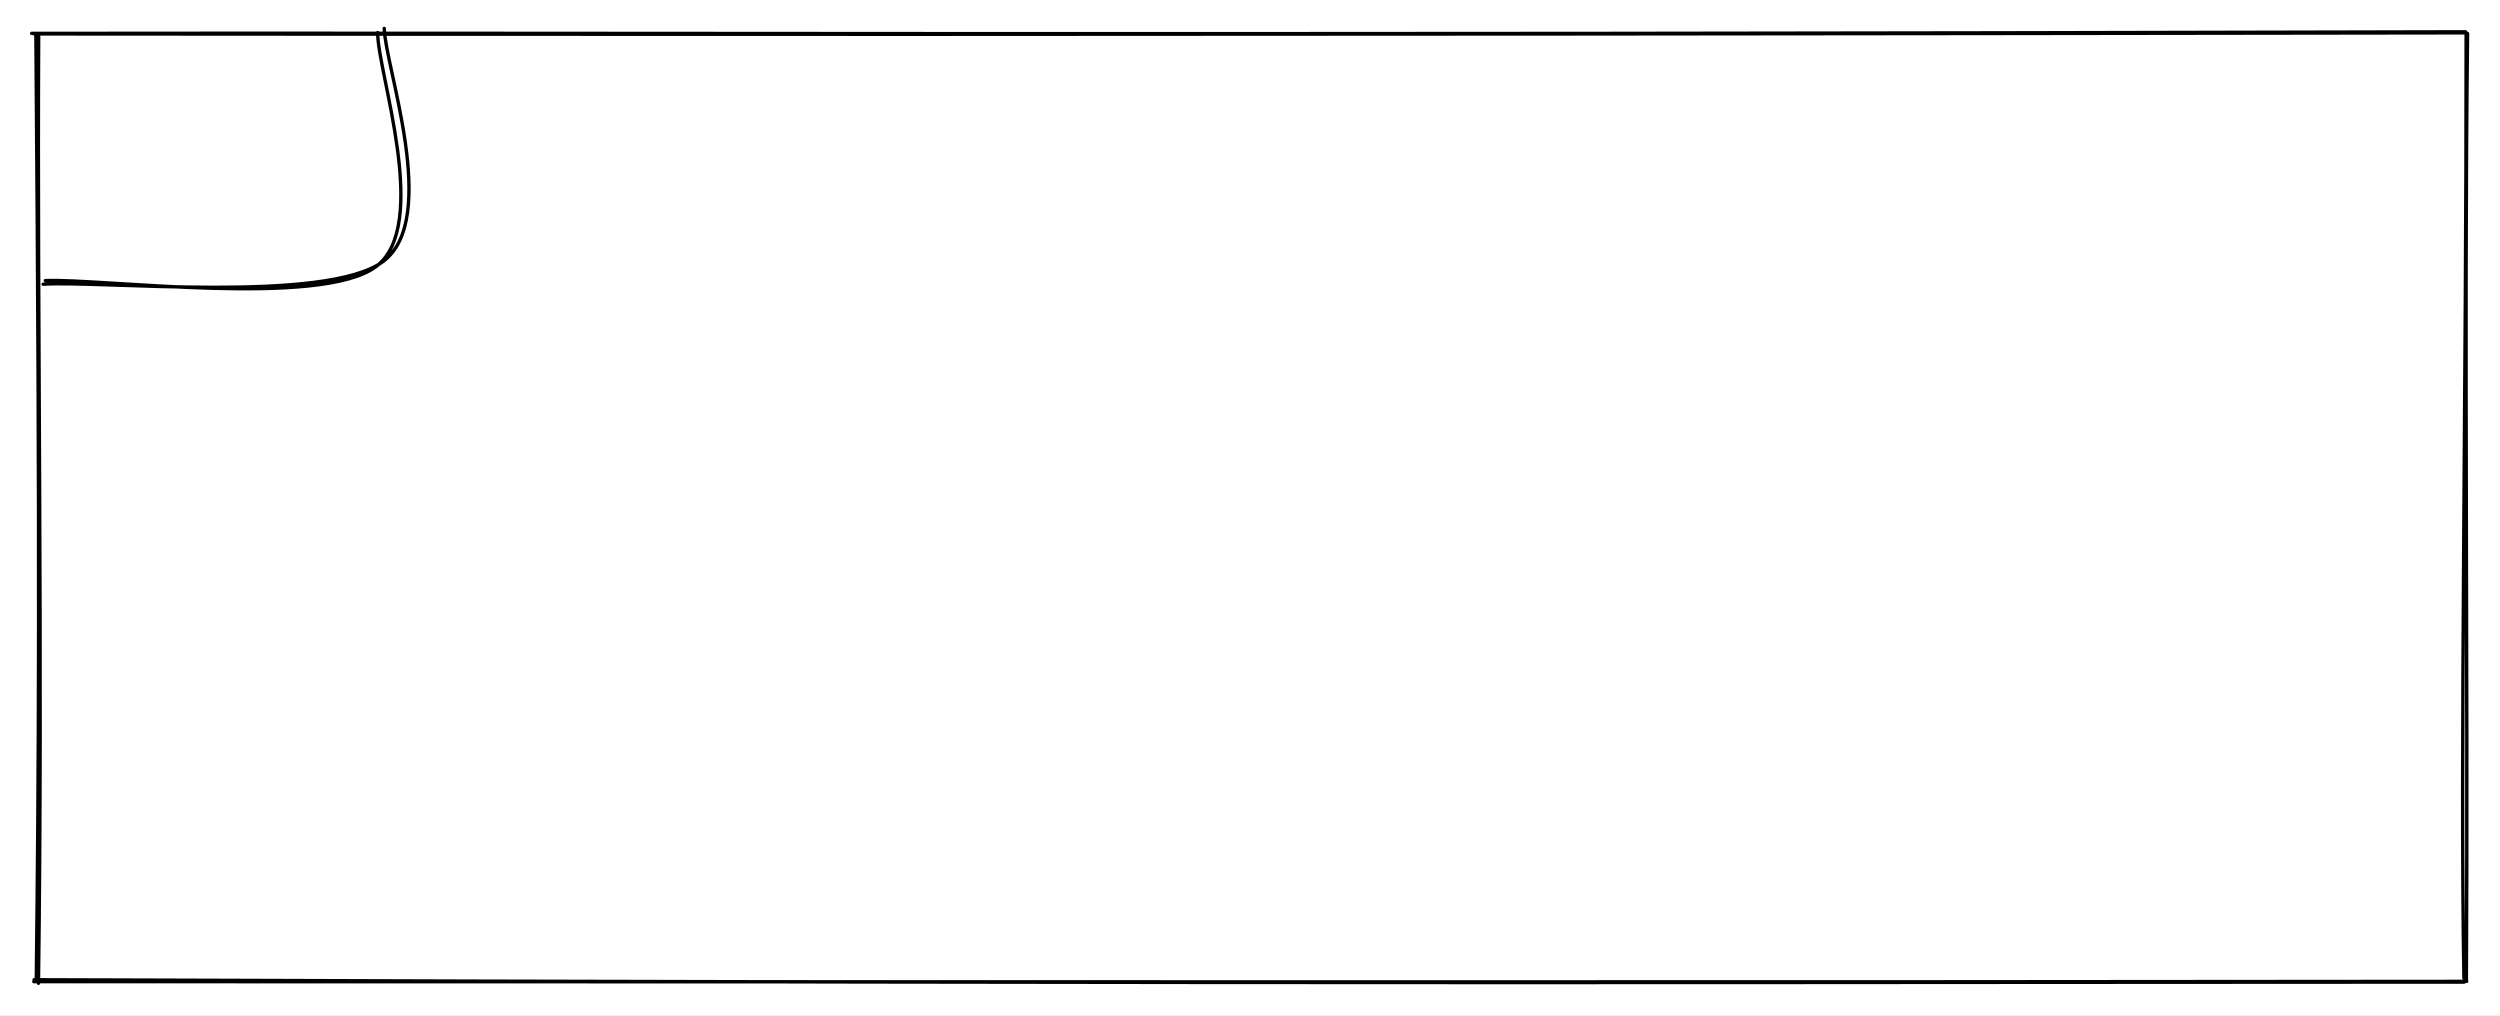
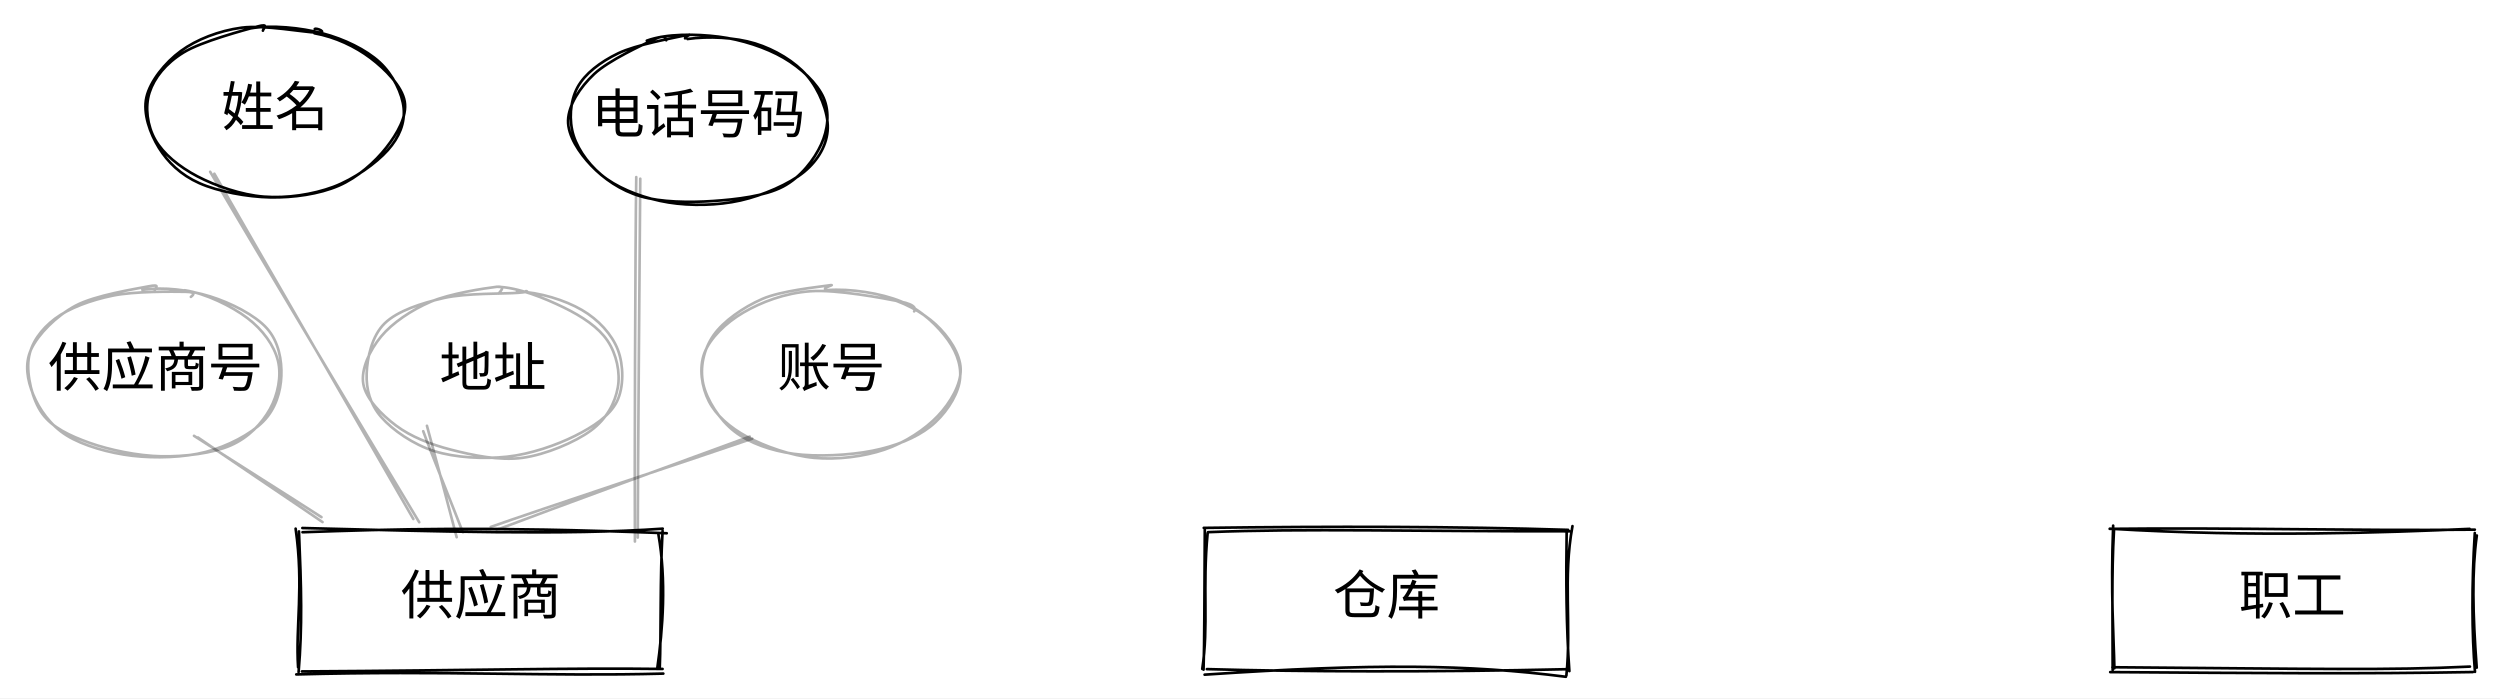
- <svg xmlns="http://www.w3.org/2000/svg" version="1.1" viewBox="0 0 740.8 300.8" width="740.8" height="300.8">
+ <svg xmlns="http://www.w3.org/2000/svg" version="1.1" viewBox="0 0 935.2 261.2" width="935.2" height="261.2">
  
-   eyJ2ZXJzaW9uIjoiMSIsImVuY29kaW5nIjoiYnN0cmluZyIsImNvbXByZXNzZWQiOnRydWUsImVuY29kZWQiOiJ4nM1VXW/TMFx1MDAxNH3vr4iy162z48RO9rZcdTAwMGYmXHUwMDEw0sQoaCA0IS9xXHUwMDEzq4lcdTAwMWRcdTAwMWN3XZn637HdKk67Vlx1MDAwM1x1MDAxZVx1MDAxMPehje+Hz/G9x8nzKFxiQr1sWXhcdTAwMTaE7CmnNS9cdTAwMTRdhMfW/8hUx6UwocitOzlXucustG67s9NT2rbjkutcdTAwMDcpZ+NcXDbrMlazhlx03ZnEb2ZcdTAwMWRcdTAwMDTP7ndcdTAwMDCkWK6pKGvmXG5cXMhjQZjtem+kcLgwjTOYkiRFfVx1MDAwNu+uXGaeZoVcdE9p3TFcdTAwMWaxrvD8c/l2caPj6mZcdTAwMTJ/J9n7c319XXnYKa/riV7W61PRvJqrXHUwMDAxqU4rOWN3vNCVRd/x93WdNF3zVUrOy0qwrtuqkS3NuV5aXHUwMDFmXHUwMDAwvXfdhbPAe57MXG6TZFx1MDAxY1x1MDAwMVx1MDAwMGBcdTAwMTRcdTAwMDFcdTAwMDJcdTAwMTCM+qitj2I0RpkxlGY4TmOU7lx1MDAxMLuUtVSW2Fx1MDAxMXDmqT3QfFZcdTAwMWF+ouhztKKia6kyXHUwMDEz83mLzZFJXHUwMDA0xsQgpYRkUYZTj1QxXlbaskm3U0ji2TA3llx1MDAwNKJcZkGckT5gKbTvXG6nkPvdrlZUtZvuhZ1dXGboW+ZvXHUwMDA28vLF87aga1x1MDAxNUCcQFx1MDAxMOE4wUOd1FxczExQzOvauVbH+6Vp8varMkGHVFx1MDAxOcdcdTAwMTBgXHUwMDA0XGL8bVF+/ZR8eWhcbnj147Zpprd34ETkXHUwMDFm/3dRXHUwMDEyQsbYqFx0YVx1MDAxY0GQXHJU949FmWXblyN5KUqCXHUwMDFjVYAhQFx0THC0q0lEUJyYPZI/16Rj+peatKrE+zQ5XHUwMDAwpEpfcFFwUe7GmChcdTAwMGVEatrpS9k0XFxcdTAwMWK8XHUwMDBmklx1MDAwYr1333Ol5KJitNiz88FYa7fzL3Nr/inwXCJxi/75/vj1bJy+ln5ycNbWXkzZbzdcdTAwMWH+r0ZcdTAwMWKA0HyvJtrMxJxmffPN2Hkx4T/Z1qnDR85cdTAwMTZcdTAwMTcvZXk0dVx1MDAxNo4271x1MDAwZntTmW3N82q0+lx1MDAwNS7uy2IifQ==
+   eyJ2ZXJzaW9uIjoiMSIsImVuY29kaW5nIjoiYnN0cmluZyIsImNvbXByZXNzZWQiOnRydWUsImVuY29kZWQiOiJ4nO2cy27jyFx1MDAxNYb3flxuw7Ntaep+6V3Ldrc93ZYv8j1cdTAwMThcdTAwMTi0SEu0aVFcIinLVqOBzCarXHUwMDA0XHTQk1UyQDZJlslcIsFcdTAwMDBcdTAwMTMgT1x1MDAxM2PmMXJIeyTqQkqWLYnuaS7cXHUwMDEyWaw6rKq/vnNcdTAwMGVL/X5hcXEpuKlbSy9cdTAwMTeXrOuy4dimZ7SWXoTnryzPt91cdTAwMWFcXFwi0XffbXrlqGQ1XGLq/ssvvzTq9XzFXHUwMDBlTl33XCJfdi/vbrNcdTAwMWPr0qpcdTAwMDU+XHUwMDE0/Fx1MDAxNXxfXFx8XHUwMDFm/Y015FnlwKhVXHUwMDFjK7ohutRtS7L+k0W3XHUwMDE2NYtcdTAwMTkjSClJUaeE7a9Ac4FlwuUzw/Gt7pXw1FL9jb+7hbdb28ub622UW1x1MDAxM0punHdbPbNcdTAwMWSnXHUwMDE03Dh3XHUwMDBmZZSrTS9mk1x1MDAxZnjuhXVgm0E1bL3vfOc+34VO697luc1KtWb5fs89bt0o28FNeFx1MDAwZXXNv+uEl4vdM9fwjUmax4pxRlx1MDAwNdJcdTAwMDJr3O2RqFx1MDAwMq3zXGYrQrmUSiEl+lxmW3ZcdTAwMWTXXHUwMDBiXHL7XHUwMDAyRUfXtFOjfFFcdTAwMDH7amanTOBcdTAwMTk1v254MGDdcq2fXHUwMDFmmfI8gVx1MDAxYTAhSFwiilx071x1MDAxNKladqVcdTAwMWFAXHUwMDE5TvIqLKIoRpxB/3bL+FY0LpggKqjksWFcdTAwMGKNqK+b0Vx1MDAxNPm6v1+rhle/778lP/xcdTAwMTJ7gND21f75XHUwMDE1n2OxsW+Ufds0S9bxNdrbPNhDuNogXqeunlx0XHUwMDE5WNfBUufCh1x1MDAxN8Or7Sn9YtxcdTAwMDa71d5/6j5ws25cdTAwMWF3c1x1MDAxN1x1MDAwYo6Z1FxuXHQqZOe6Y9cu4GKt6ThcdTAwMGIxw1x1MDAwNvTUY1BMSownSYkqXCIo13h8JaX3ZmaVpNKURDBMXlBcdTAwMTJjmjKkYJ5OT0rDtENEv1Y0XGKFaKXI00tlomnXXHUwMDFkX7dcdTAwMTaU7HbYxVx1MDAwNPWcfW1cXNrOTc9cdTAwMTBF81x1MDAxMUz633//dPvDt7d//E2833xcdTAwMGLqj5Zz1XPDK8euhJN2qVxmXHUwMDE2W17PfFx1MDAwZWwgU6fAJUzEODvKYIVcdTAwMDF1euvjrPmuZ1fsmuHsXHUwMDBlXHUwMDE4maqxVGbh2Ej2Q0txJahSXHUwMDBmkFx1MDAxYcrtoVxcbdM7sXJHlt+ixeDiYiXrUlNcdTAwMTjnNUiNYoZcYldSP29mcaU40vAos2WWXHUwMDEwQaFklWrlXHUwMDE2MkrNnDg4avpkmsxcdTAwMWHe4Fx1MDAxY5mFMU6SklRcdTAwMDRzTIVcdTAwMThbSendmVkliVx1MDAxNCVlj1lcdTAwMDRkgpmK+e3Pmln/+Xj7w8eZXHUwMDAya8R6P1x1MDAwMKw7XHUwMDBiJ6dcdTAwMTVMoUS/XHUwMDEwcCWJ0GpsifFcdTAwMWS7feNcdTAwMTdcdTAwMGVKh+fv2npvt7G/KoKsS1xmY47yXHUwMDEyNFx1MDAwNi6h5pzHlpTnSCvKQIJMx0ZtyrBcdTAwMWFFXHUwMDE1Vm7qM5JcdTAwMTPUPGzXjNJKq2V7c42EcKxvXHUwMDA2XHUwMDFjNKql4lx1MDAxMCqMPeeHP1725zxPmfPZ44rGhDLK8afBlZ+++e3t93+dKVdGLM39XFy5tzBVX5bj2HV/eFxmhGSixFxiXHUwMDEziED0Pb7nRt1ccu9yhey3XHUwMDFih7ToU3f1gLvlrEuMYZ7noDBcdTAwMDRcdTAwMDBVnPC+vFx1MDAxZM6jUGBcdTAwMTjCe0pcdTAwMTjBempcbtNiUGCCJpGmk6fjVFx0WFx1MDAxY2acpzs71VxylGtcdTAwMTjt68OWWivbwpFbxcfEPFOqdlx1MDAxNPSGNzhH6LFE5lGOlKY0lmZcdTAwMWGlx/TezKpcdTAwMWVcdErRI0V5XHUwMDFj6lx1MDAxMfqdg1x1MDAwZqBcdTAwMTibmlx1MDAxZdVcdTAwMTA9XHUwMDBlXHUwMDAyXHUwMDBmI6GUlHE7nzPxbv/+8fZcdTAwMGa/mynxRlCjn3j3XHUwMDE2ToF4UlwiXHKXXHUwMDFmXHUwMDAwvIpwNl6br1Yxz9Gd3Z1D2dg/L2RdYFxc0jBVwVx1MDAwMChCMor7wiiWJyAwXHUwMDA18Fx1MDAxN7DacD09gU1cdTAwMDY80D1cdTAwMDdmTyNzMVx1MDAxOUIu3+239rW/aVx1MDAxZu+2llx1MDAwYkHJMus+nidCZGIyXHUwMDBlI1x1MDAxOFAhXHUwMDA1XHUwMDE5nyHDny7zU1xcpUxxelx1MDAxNzRpJDGCyCnWXHUwMDE580FcYsRtWoBcdTAwMWL3SVx1MDAwMOTHb//90z++u/399z/+5ZuZYmTEWtyPkVx1MDAxZTsnhlx0TnxZq+DgXGaC4bGVplonK1Zxr3FcXD7bfnew1fjKXFyGXHUwMDA3n6vS6CihUVx1MDAxOaXkmFJCyjAj08tcdTAwMTKko+iJXGJBKKdcdTAwMWNPLyc3XHUwMDExS0B3VGAwe8YvjHzc3FtuX1WPcstHxdbW21X8hjdcdTAwMWVcdTAwMWY8PXm1o8g3vMF5ki8xR44puDNEoFx1MDAwN5AvvTszSj4qeZogicyLMEdOJJGIo1j6dE7RXHUwMDEzRHJMaM0/XHL4dbYlXHUwMDAwV2Zcbr9cdTAwMTHsSNw+XHUwMDEx2jkp/Egy/FxiZtDB4HiNT7/iaqFy8sasyjPkXHUwMDE1XHUwMDBmjSu/VjkoZZx+TMtop1x1MDAxMiwumiCGe7WWcfgxXHUwMDExRlFIPL3w0lx1MDAxOLVT3d/J4eq5XHUwMDFm+GbTkftle9t8/Xj0PXm1o9A3vME5olx1MDAwZsuUl2WIXHUwMDEyROlcdTAwMDN80fT+zCj7OFwiKXLMXHUwMDFh+oimiCg1jcT9PPKGf/7n7Xe/ninzRlx1MDAxMGMgb3hn4aS0wyoxbyggjoC+fcC76KPiimmu7K1tiKLauObszFx1MDAxMdtcdTAwMDdcdTAwMTmHXHUwMDFkUCzKy4OHiUSYSHpWtCNSUkbINN5Lp3EpuFo33ZP18ubbcuFib9fOneJcdTAwMTNzmlxcXHUwMDFh3uA8uSSSYzKlOeOS8vF32ab3Z0a5JIhKU07WwIRcdIZZwCiZgms4jz1cdTAwMWP/+tuso7FcdTAwMTHL+8BcdTAwMWWOO1x1MDAwYlPlXHUwMDE1WTxMXjhxXHUwMDEzO0Fcbrj0oE3sXHUwMDE123yzqlx1MDAxYaXW6fHRRbFNXHUwMDFj71x1MDAxZH+VcS4xhpO9PsGjPYFcdTAwMWNUJ7mWYnpUkjyPtdZcblx1MDAwYqXDbcBkUGpgYZ5BI1x1MDAwNExmSFxmQoqC/onWbFx1MDAwMuFFlk5NeH5geEHBrpl2rdJ/zaqZXHRXXHUwMDFjw1x1MDAwZpbdy0s7gPa2XFy7XHUwMDE2XGat95Xnua2qZZhDak68Vlx1MDAwZqvrxW/302J3ikRfOp+/fjG0dOLYhcfAqHVrW4j/+1DlikThYkGxJDyeXHUwMDE0XHUwMDFiJVxcs9w0XG7nuy6r59z9szXnreDLc+biaIdcdTAwMTKhPFWMaSZcdTAwMTWGv33KlZE/ySVmXHUwMDE4Y0qmR0WUl+HgS6mJ7tmoXHUwMDFiXHUwMDEzbuKG35+ZKVx1MDAwNOUgp0mY+Vm6j5BuLmn0wmNw3J5IuzzZp5WKa4H0XHUwMDAz3jNcdTAwMTRah7lmeWuN5XJccnVeXT/evTHnvIlktHbvodv5jWavSytY5NJcblxuiyZ4v7PdM0lZnsKU0FRpwcCPXHUwMDFk8kMxKSFEnWiT8mexPkas3eFcbo/BgXpcInmS5P+NgFOIwFx1MDAxMH9AyHm6ap7z7U3mbSi3eahcdTAwMGZcdTAwMDOvgef8W5mR8uQkXHKtWOBZecXD3GCG+vUoJFx1MDAwMn7iXHQyoZ/l+FxiOfb6uSxW/nHq04nqo0hRgMVcdTAwMDNcItLDylen69vty3VWOVrb2L7ceV3d8TOuPlx1MDAwNlx1MDAwYlvPb3b6flIgaLT/THIoXCJcdTAwMDSaYqqU8TyHXHUwMDA1VnJcdTAwMGVeXHRcdTAwMWTm2lLSL0ZcYjw05lx1MDAxM+2JeYxcdTAwMWHDn8mRX7JcdTAwMWGTxio8KEnS5sJ9fUtGvV5cbqBPwZo7pcKw2eZ9tqxr9dKVbbVcboPT6Iuz6Fxik1CR3kNlWeGjvf+w8OH/+8BcdTAwMTCHIn0=
  <defs>
    <style>
      @font-face {
        font-family: "Virgil";
        src: url("https://excalidraw.com/Virgil.woff2");
      }
      @font-face {
        font-family: "Cascadia";
        src: url("https://excalidraw.com/Cascadia.woff2");
      }
    </style>
  </defs>
-   <rect x="0" y="0" width="740.8" height="300.8" fill="#ffffff" />
-   <g stroke-linecap="round" transform="translate(10 10) rotate(0 360.4 140.4)">
-     <path d="M-0.62 -0.11 C161.49 -0.34, 323.42 0.46, 720.58 -0.58 M0.13 0.05 C152.62 0.14, 305.66 0.37, 720.82 -0.27 M720.76 0.44 C720.82 106.77, 718.94 213.63, 720.11 279.86 M721.19 -0.06 C720.13 91.49, 721.37 183.54, 720.84 280.81 M720.2 281.01 C546.12 281.01, 371.74 281.63, 0.1 280.32 M720.93 280.8 C513.13 281.05, 305.43 280.94, 0.02 280.88 M1.4 281.36 C2.71 182.93, 0.99 86.77, 1.46 0.77 M0.75 280.51 C1.45 219.67, 1.91 157.35, 0.63 0.11" stroke="#000000" stroke-width="1" fill="none" />
+   <rect x="0" y="0" width="935.2" height="261.2" fill="#ffffff" />
+   <g stroke-linecap="round" transform="translate(112.4001 198.4) rotate(0 67.60001 26.40001)">
+     <path d="M0.77 0.7 C34.12 -0.45, 68.74 -1.59, 137.01 1.08 M0.71 -0.88 C49.82 0.36, 99.35 1.94, 135.51 -0.64 M133.9 1.52 C136.92 18.69, 135.59 36.73, 133.46 51.71 M135.46 0.18 C134.46 17.89, 134.94 37.99, 134.39 51.81 M135.73 53.58 C92.98 54.74, 54.2 52.38, -1.57 53.89 M135.45 51.84 C100.78 51.38, 64.98 52.4, 0.54 52.77 M-0.89 51.21 C-1.89 35.98, 1.29 21.05, -1.81 -0.64 M-0.7 53 C0.74 36.09, 0.35 21.48, -0.56 0.4" stroke="#000000" stroke-width="1" fill="none" />
+   </g>
+   <g transform="translate(117.4001 211.8) rotate(0 62.5 13)">
+     <text x="62.5" y="18" font-family="Virgil, Segoe UI Emoji" font-size="20px" fill="#000000" text-anchor="middle" style="white-space: pre;" direction="ltr">供应商</text>
+   </g>
+   <g stroke-linecap="round" transform="translate(451.2 198.4) rotate(0 67.60001 26.40001)">
+     <path d="M0.69 0.67 C36.76 -0.79, 78.18 0.42, 135.95 0.35 M-0.9 -0.93 C46.88 -1.57, 94.47 -1.5, 135.4 -0.19 M137.03 -1.59 C133.45 17.85, 136.7 35.21, 134.75 54.3 M134.86 -0.08 C134.57 17.9, 134.71 36.48, 135.87 52.65 M134.56 54.77 C98.03 50.12, 62.93 49.71, -0.58 53.98 M135.18 51.93 C84.94 53.1, 34.8 52.9, 0.27 51.9 M-1.46 51.83 C0.99 35.83, -1.41 21.42, 0.56 1.01 M-0.98 52.1 C-0.61 40.2, -0.72 29.13, -0.51 -0.29" stroke="#000000" stroke-width="1" fill="none" />
+   </g>
+   <g transform="translate(456.2 211.8) rotate(0 62.5 13)">
+     <text x="62.5" y="18" font-family="Virgil, Segoe UI Emoji" font-size="20px" fill="#000000" text-anchor="middle" style="white-space: pre;" direction="ltr">仓库</text>
+   </g>
+   <g stroke-linecap="round" transform="translate(790 198.4) rotate(0 67.60001 26.40001)">
+     <path d="M-0.77 -0.63 C53.3 2.7, 103.58 0.78, 133.83 -0.56 M-0.81 -0.57 C44.34 -1.12, 88.84 0.21, 135.78 -0.27 M136.53 1.92 C134.68 15.12, 134.98 31.12, 136.49 51.35 M135.77 0.99 C134.56 20.13, 134.64 39.11, 135.84 52.93 M133.95 50.96 C103.81 52.41, 76.76 51.8, 0.2 51.2 M135.05 53 C95.64 53.74, 54.26 53.41, -0.61 53.02 M0.95 51.6 C0.72 39.28, -0.5 23.83, 0.49 -1.77 M0.3 52.21 C0.33 33.97, -0.15 16.51, 0.8 0.06" stroke="#000000" stroke-width="1" fill="none" />
+   </g>
+   <g transform="translate(795 211.8) rotate(0 62.5 13)">
+     <text x="62.5" y="18" font-family="Virgil, Segoe UI Emoji" font-size="20px" fill="#000000" text-anchor="middle" style="white-space: pre;" direction="ltr">职工</text>
+   </g>
+   <g stroke-linecap="round" transform="translate(54.80002 10) rotate(0 48 31.60001)">
+     <path d="M38.9 0.62 C46.73 -0.77, 57.79 0.37, 65.84 2.47 C73.9 4.58, 82.16 8.6, 87.21 13.27 C92.27 17.94, 95.69 25, 96.2 30.48 C96.71 35.97, 94.65 41.28, 90.27 46.18 C85.9 51.08, 77.66 57, 69.94 59.89 C62.22 62.79, 52.41 64.22, 43.93 63.56 C35.45 62.91, 25.81 59.51, 19.04 55.97 C12.26 52.42, 6.26 47.51, 3.28 42.27 C0.3 37.04, -0.61 30.02, 1.15 24.58 C2.92 19.14, 7.16 13.73, 13.87 9.63 C20.57 5.52, 36.45 1.3, 41.4 -0.06 C46.34 -1.42, 43.59 0.72, 43.55 1.47 M62.82 2.45 C70.66 3.84, 78.17 7.46, 83.8 11.71 C89.43 15.95, 95.61 22.32, 96.59 27.91 C97.57 33.49, 93.82 39.95, 89.69 45.22 C85.57 50.48, 79.07 56.4, 71.84 59.5 C64.61 62.61, 54.97 64, 46.29 63.84 C37.61 63.67, 26.71 61.62, 19.77 58.52 C12.82 55.43, 7.91 50.63, 4.61 45.28 C1.31 39.93, -1.4 32.44, -0.03 26.41 C1.34 20.38, 6.91 13.43, 12.83 9.09 C18.76 4.75, 27.06 1.51, 35.54 0.36 C44.03 -0.78, 59.18 2.12, 63.75 2.2 C68.32 2.28, 63.46 0.3, 62.95 0.84" stroke="#000000" stroke-width="1" fill="none" />
+   </g>
+   <g transform="translate(59.80002 29.10001) rotate(0 43 13)">
+     <text x="43" y="18" font-family="Virgil, Segoe UI Emoji" font-size="20px" fill="#000000" text-anchor="middle" style="white-space: pre;" direction="ltr">姓名</text>
+   </g>
+   <g stroke-linecap="round" transform="translate(213.2 13.20004) rotate(0 48 31.60001)">
+     <path d="M28.76 2.01 C36.1 -0.69, 47.13 -0.55, 55.65 0.52 C64.18 1.59, 73.38 4.61, 79.92 8.42 C86.47 12.23, 92.57 17.99, 94.91 23.4 C97.25 28.81, 96.51 35.32, 93.96 40.86 C91.42 46.4, 86.38 53.12, 79.65 56.64 C72.91 60.16, 62.39 61.39, 53.54 61.99 C44.68 62.6, 34.09 62.46, 26.5 60.26 C18.92 58.06, 12.55 53.53, 8.02 48.79 C3.49 44.05, -0.87 37.54, -0.7 31.82 C-0.52 26.11, 3.68 19.54, 9.07 14.49 C14.45 9.43, 27.12 3.6, 31.61 1.49 C36.1 -0.61, 35.63 1.29, 36.03 1.86 M43.98 1.39 C51.84 0.28, 61.8 0.76, 69.26 3.05 C76.71 5.35, 84.19 9.87, 88.72 15.16 C93.25 20.45, 96.64 28.8, 96.45 34.79 C96.26 40.78, 93.04 46.6, 87.6 51.1 C82.15 55.6, 72.22 59.89, 63.77 61.8 C55.32 63.71, 45.23 63.89, 36.9 62.55 C28.58 61.22, 19.75 57.96, 13.84 53.8 C7.92 49.64, 3.24 43.31, 1.4 37.6 C-0.43 31.88, 0.03 24.65, 2.81 19.51 C5.58 14.36, 11.37 9.97, 18.06 6.74 C24.76 3.5, 38.8 1, 42.96 0.07 C47.13 -0.86, 42.79 0.39, 43.07 1.14" stroke="#000000" stroke-width="1" fill="none" />
+   </g>
+   <g transform="translate(218.2 31.80005) rotate(0 43 13)">
+     <text x="43" y="18" font-family="Virgil, Segoe UI Emoji" font-size="20px" fill="#000000" text-anchor="middle" style="white-space: pre;" direction="ltr">电话号码</text>
+   </g>
+   <g stroke-opacity="0.3" fill-opacity="0.3" stroke-linecap="round" transform="translate(10 108) rotate(0 48 31.60001)">
+     <path d="M43.25 0.42 C51.28 -0.78, 60.8 0.46, 68.57 2.86 C76.33 5.27, 85.4 9.85, 89.84 14.82 C94.29 19.79, 95.49 26.86, 95.25 32.67 C95.02 38.49, 93.15 44.98, 88.44 49.71 C83.73 54.44, 75.16 58.92, 67 61.05 C58.84 63.18, 48.14 63.52, 39.47 62.5 C30.81 61.48, 21.17 58.75, 15 54.93 C8.82 51.11, 4.64 44.99, 2.43 39.6 C0.21 34.21, -0.94 28.11, 1.7 22.57 C4.34 17.03, 10.97 10.25, 18.27 6.34 C25.56 2.44, 40.55 0.1, 45.48 -0.87 C50.42 -1.85, 47.98 -0.28, 47.88 0.5 M59.1 0.58 C66.85 1.75, 76.7 6.56, 82.51 10.96 C88.32 15.35, 92.56 21.26, 93.97 26.94 C95.38 32.62, 93.92 39.74, 90.97 45.02 C88.02 50.31, 83.03 55.7, 76.26 58.64 C69.49 61.59, 59.13 62.86, 50.33 62.69 C41.53 62.52, 30.86 60.29, 23.44 57.63 C16.01 54.97, 9.58 51.94, 5.79 46.73 C2.01 41.51, -0.08 32.24, 0.72 26.32 C1.51 20.4, 5.34 15.17, 10.58 11.21 C15.81 7.26, 24 4.27, 32.14 2.6 C40.28 0.92, 54.53 1.08, 59.41 1.16 C64.29 1.23, 61.63 2.78, 61.41 3.06" stroke="#000000" stroke-width="1" fill="none" />
+   </g>
+   <g transform="translate(15 126.6) rotate(0 43 13)">
+     <text x="43" y="18" font-family="Virgil, Segoe UI Emoji" font-size="20px" fill="#000000" text-anchor="middle" style="white-space: pre;" direction="ltr">供应商号</text>
+   </g>
+   <g stroke-opacity="0.3" fill-opacity="0.3" stroke-linecap="round" transform="translate(136.4 108) rotate(0 48 31.60001)">
+     <path d="M57.01 1 C65.49 1.31, 74.93 4.27, 81.21 7.92 C87.5 11.56, 92.54 17.15, 94.73 22.86 C96.92 28.58, 97.04 36.83, 94.38 42.2 C91.71 47.56, 85.59 51.59, 78.74 55.03 C71.9 58.47, 62.08 61.89, 53.3 62.84 C44.52 63.8, 33.9 63.22, 26.05 60.75 C18.2 58.28, 10.44 52.88, 6.22 48.04 C2.01 43.2, 0.55 37.54, 0.76 31.7 C0.97 25.85, 2.68 17.67, 7.49 12.97 C12.3 8.27, 21.3 5.39, 29.63 3.48 C37.96 1.58, 52.41 1.95, 57.49 1.53 C62.56 1.12, 60.3 0.76, 60.09 0.98 M49.29 -0.73 C57.38 -0.62, 67.52 3.64, 74.45 7 C81.38 10.37, 87.5 14.46, 90.87 19.47 C94.25 24.48, 95.73 31.46, 94.69 37.06 C93.66 42.66, 90.58 48.7, 84.64 53.07 C78.71 57.43, 67.77 62.06, 59.07 63.26 C50.37 64.46, 40.33 62.26, 32.45 60.25 C24.57 58.24, 17.26 55.32, 11.77 51.21 C6.27 47.1, 0.44 41.15, -0.5 35.61 C-1.44 30.06, 1.91 23.06, 6.11 17.94 C10.31 12.82, 17.52 7.99, 24.7 4.89 C31.87 1.79, 44.94 -0.17, 49.18 -0.68 C53.42 -1.18, 50.35 1.32, 50.15 1.84" stroke="#000000" stroke-width="1" fill="none" />
+   </g>
+   <g transform="translate(141.4 126.6) rotate(0 43 13)">
+     <text x="43" y="18" font-family="Virgil, Segoe UI Emoji" font-size="20px" fill="#000000" text-anchor="middle" style="white-space: pre;" direction="ltr">地址</text>
+   </g>
+   <g stroke-opacity="0.3" fill-opacity="0.3" stroke-linecap="round" transform="translate(262.8 108) rotate(0 48 31.60001)">
+     <path d="M67.04 2.91 C74.73 4.66, 82.26 8.76, 87.18 13.28 C92.1 17.81, 96.42 24.33, 96.57 30.04 C96.72 35.76, 92.8 42.53, 88.05 47.56 C83.3 52.59, 75.79 57.58, 68.07 60.2 C60.35 62.82, 50.31 64.08, 41.76 63.28 C33.21 62.49, 23.33 58.96, 16.76 55.43 C10.2 51.9, 5.03 47.33, 2.36 42.09 C-0.32 36.85, -1.43 29.53, 0.73 24 C2.89 18.47, 8.69 12.75, 15.32 8.9 C21.94 5.06, 30.7 1.63, 40.47 0.94 C50.23 0.25, 67.44 3.53, 73.89 4.79 C80.34 6.04, 79.64 7.92, 79.16 8.48 M46.69 0.53 C55.06 -0.16, 66.85 1.67, 74.38 4.8 C81.91 7.93, 88.26 14.19, 91.87 19.28 C95.49 24.37, 97.2 29.95, 96.07 35.35 C94.94 40.75, 90.53 47.45, 85.11 51.66 C79.69 55.88, 72.05 58.94, 63.55 60.62 C55.04 62.31, 42.66 62.96, 34.06 61.76 C25.47 60.56, 17.6 57.79, 11.97 53.42 C6.33 49.06, 1.57 41.55, 0.26 35.56 C-1.05 29.56, 0.41 22.73, 4.09 17.44 C7.78 12.15, 15.24 6.92, 22.37 3.82 C29.51 0.71, 42.99 -0.58, 46.89 -1.19 C50.8 -1.8, 45.58 -0.72, 45.82 0.17" stroke="#000000" stroke-width="1" fill="none" />
+   </g>
+   <g transform="translate(267.8 126.6) rotate(0 43 13)">
+     <text x="43" y="18" font-family="Virgil, Segoe UI Emoji" font-size="20px" fill="#000000" text-anchor="middle" style="white-space: pre;" direction="ltr">账号</text>
  </g>
  <g stroke-linecap="round">
-     <g transform="translate(112.4 10) rotate(0 -49.60001 36.8)">
-       <path d="M-0.49 -0.35 C-0.61 11.26, 15.4 56.77, -1.01 69.02 C-17.43 81.27, -82.56 72.42, -98.97 73.15 M1.45 -1.59 C1.72 9.77, 18.02 54.8, 1.17 67.44 C-15.68 80.07, -82.85 73.07, -99.62 74.22" stroke="#000000" stroke-width="1" fill="none" />
+     <g stroke-opacity="0.3" fill-opacity="0.3" transform="translate(80.40002 64.40001) rotate(0 37.59999 65.20001)">
+       <path d="M-0.21 0.59 C12.06 22.18, 61.85 108.02, 74.22 129.76 M-1.78 -0.14 C10.81 21.57, 63.41 109.44, 76.42 130.96" stroke="#000000" stroke-width="1" fill="none" />
+     </g>
+   </g>
+   <g stroke-linecap="round">
+     <g stroke-opacity="0.3" fill-opacity="0.3" transform="translate(239.6 66.00002) rotate(0 -0.3999939 67.60001)">
+       <path d="M-0.09 0.85 C-0.26 23.51, -1.02 112.56, -1.02 135.09 M-1.59 0.25 C-1.95 23.18, -2.28 114.25, -2.09 136.57" stroke="#000000" stroke-width="1" fill="none" />
+     </g>
+   </g>
+   <g stroke-linecap="round">
+     <g stroke-opacity="0.3" fill-opacity="0.3" transform="translate(280.4001 163.6) rotate(0 -48 17.2)">
+       <path d="M1 0.49 C-15.2 6.09, -80.81 27.82, -96.83 33.52 M0.06 -0.29 C-15.78 5.44, -78.64 28.52, -94.56 34.6" stroke="#000000" stroke-width="1" fill="none" />
+     </g>
+   </g>
+   <g stroke-linecap="round">
+     <g stroke-opacity="0.3" fill-opacity="0.3" transform="translate(159.6 160.4) rotate(0 6 20)">
+       <path d="M0.11 -1.12 C1.98 5.62, 9.42 33.54, 11.23 40.56 M-1.28 0.91 C0.97 7.27, 11.11 32.35, 13.54 38.73" stroke="#000000" stroke-width="1" fill="none" />
+     </g>
+   </g>
+   <g stroke-linecap="round">
+     <g stroke-opacity="0.3" fill-opacity="0.3" transform="translate(74.00003 162.8) rotate(0 22.79999 16)">
+       <path d="M0.02 0.84 C7.84 6.3, 38.9 27.14, 46.65 32.5 M-1.43 0.23 C6.36 5.36, 38.3 25.49, 46.25 30.65" stroke="#000000" stroke-width="1" fill="none" />
    </g>
  </g>
</svg>
